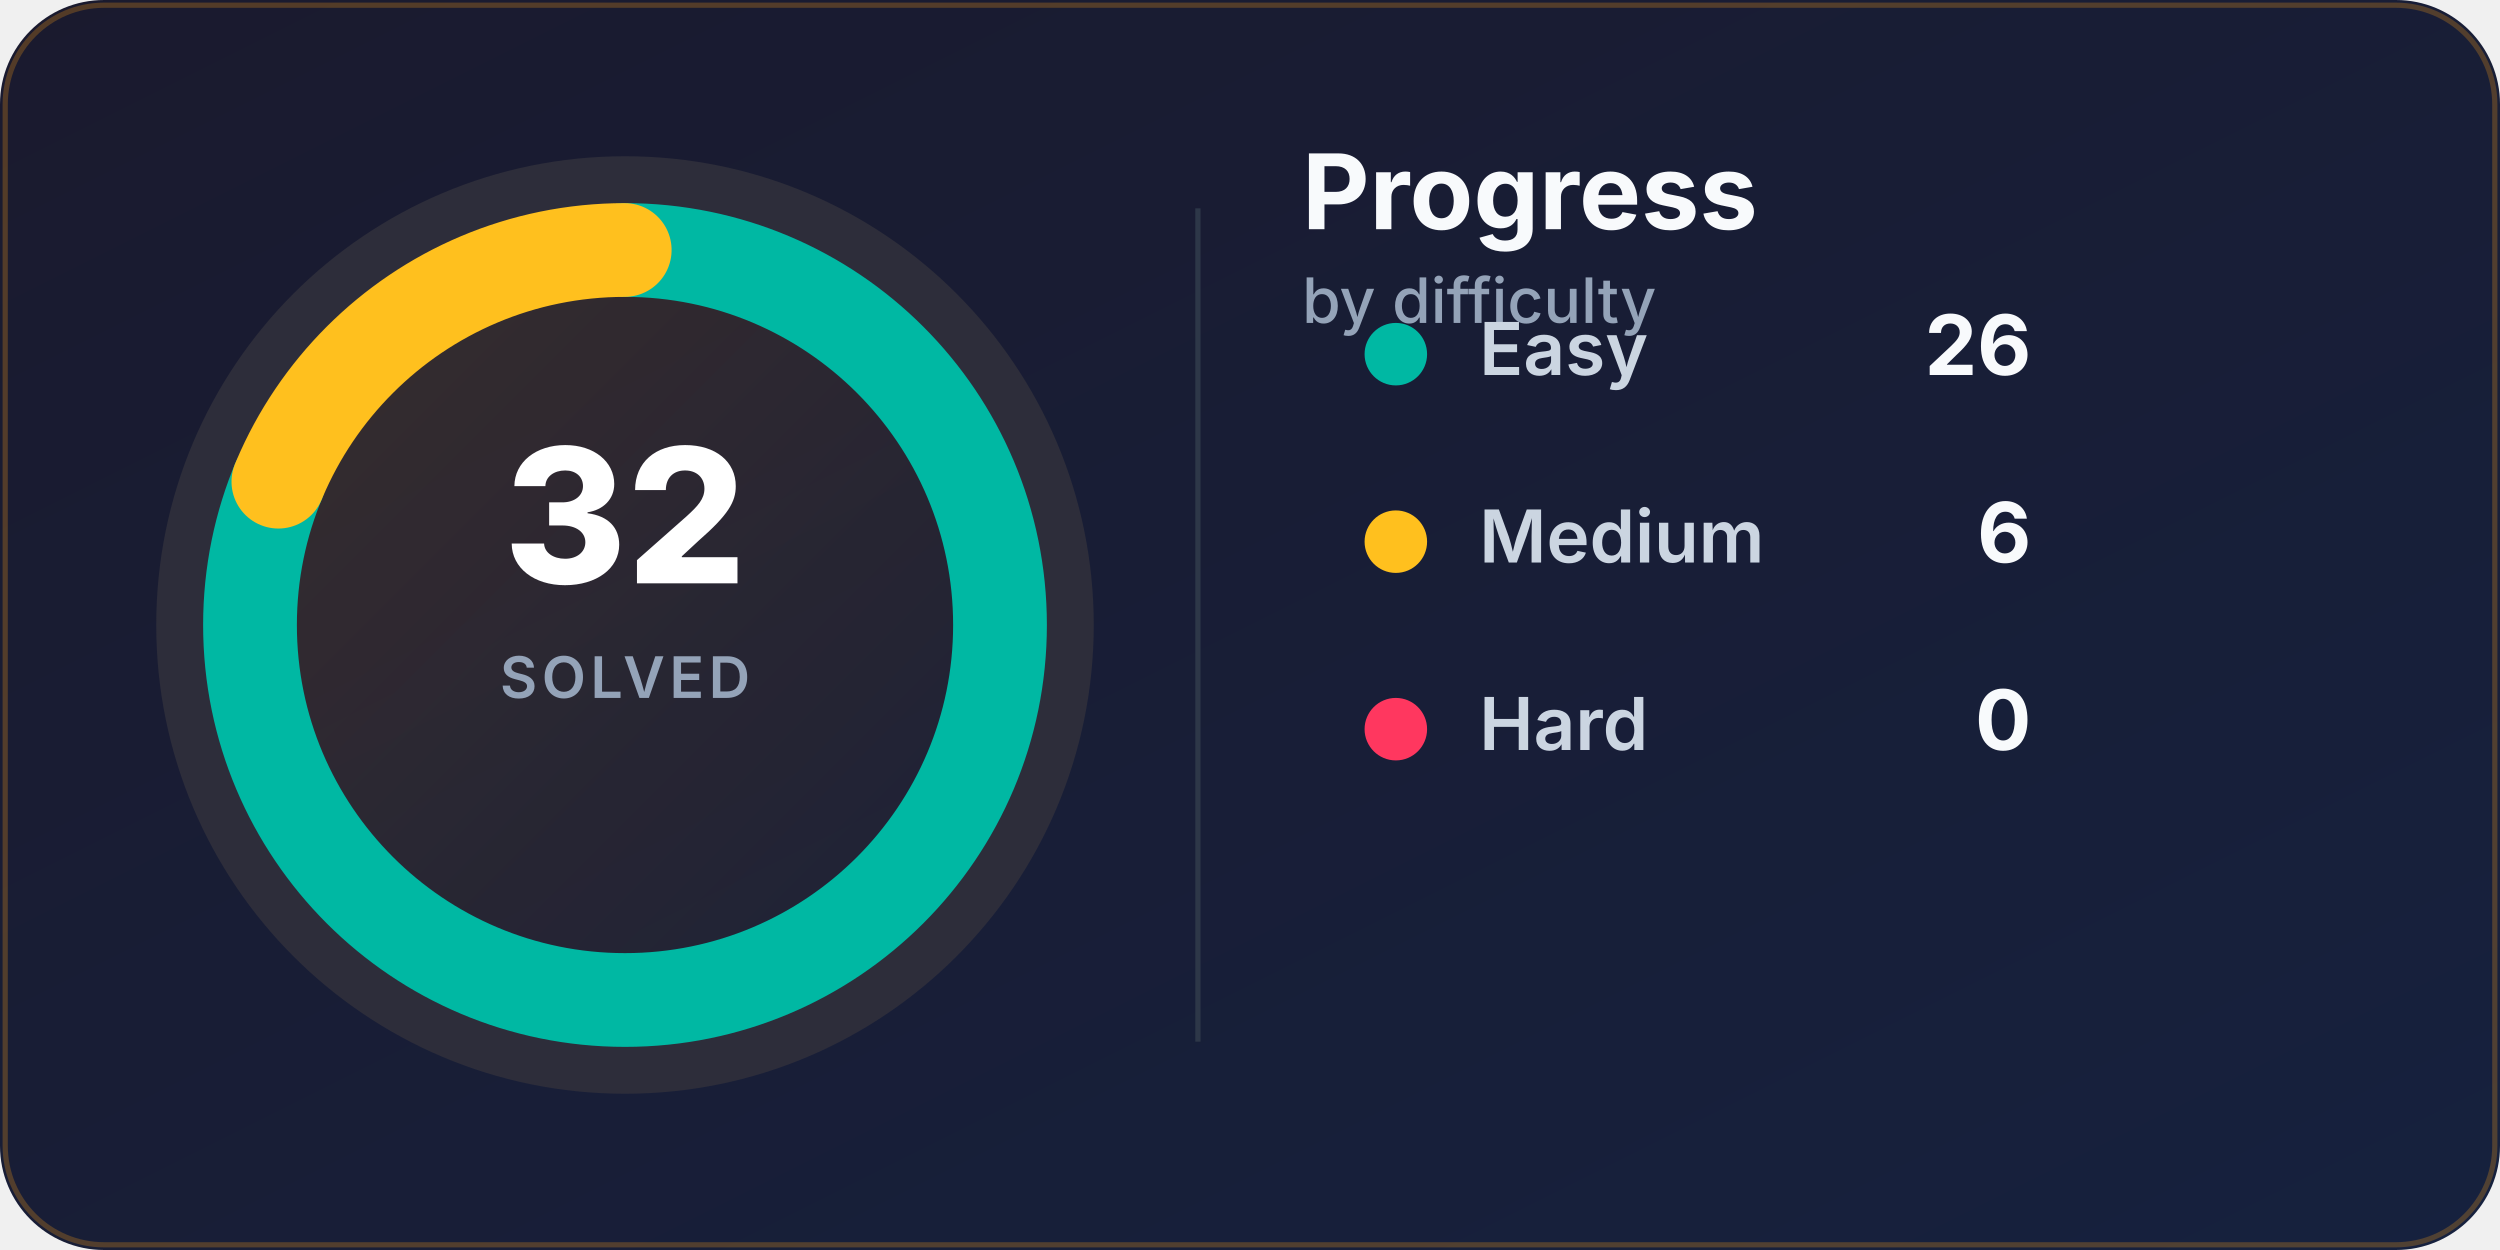
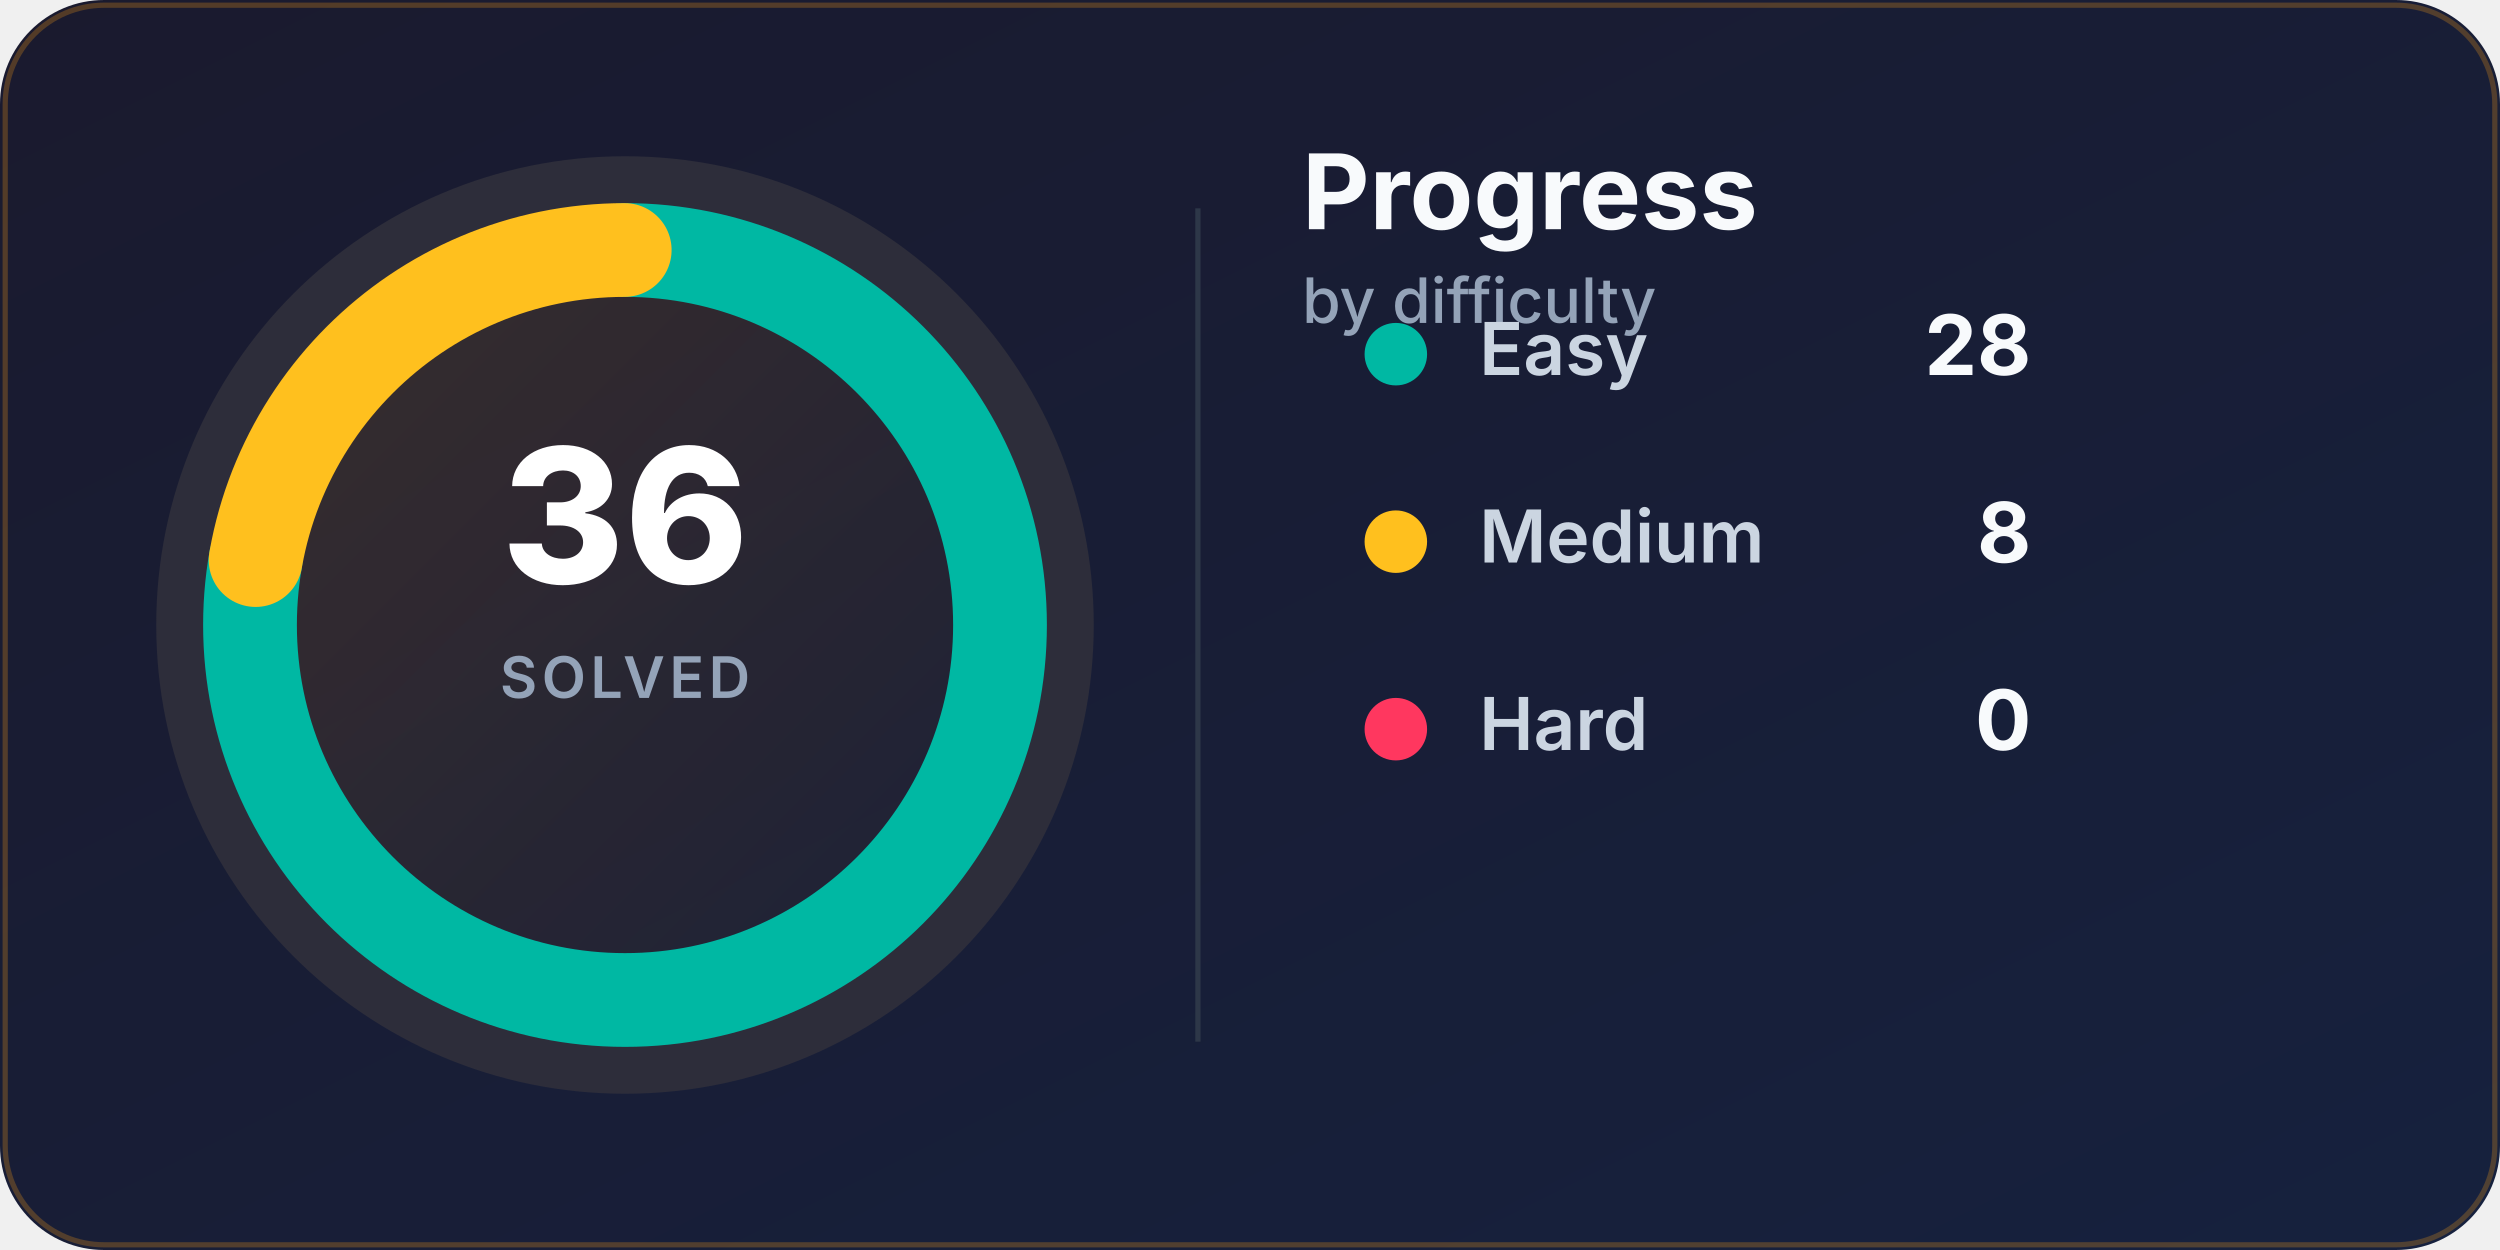
<svg xmlns="http://www.w3.org/2000/svg" width="480" height="240" viewBox="0 0 480 240" role="img" aria-label="LeetCode progress">
  <defs>
    <linearGradient id="bg" x1="0%" y1="0%" x2="100%" y2="100%">
      <stop offset="0%" stop-color="#1a1a2e" />
      <stop offset="100%" stop-color="#16213e" />
    </linearGradient>
    <linearGradient id="ring-glow" x1="0%" y1="0%" x2="100%" y2="100%">
      <stop offset="0%" stop-color="#ffa116" stop-opacity="0.15" />
      <stop offset="100%" stop-color="#ffa116" stop-opacity="0" />
    </linearGradient>
    <filter id="shadow" x="-20%" y="-20%" width="140%" height="140%">
      <feDropShadow dx="0" dy="4" stdDeviation="8" flood-color="#000" flood-opacity="0.35" />
    </filter>
  </defs>
  <style>
    .title { fill: #f8fafc; font: 700 20px -apple-system, BlinkMacSystemFont, "Segoe UI", sans-serif; }
    .subtitle { fill: #94a3b8; font: 500 12px -apple-system, BlinkMacSystemFont, "Segoe UI", sans-serif; }
    .total { fill: #ffffff; font: 800 36px -apple-system, BlinkMacSystemFont, "Segoe UI", sans-serif; text-anchor: middle; }
    .caption { fill: #94a3b8; font: 600 11px -apple-system, BlinkMacSystemFont, "Segoe UI", sans-serif; text-anchor: middle; letter-spacing: 0.08em; }
    .legend-label { fill: #cbd5e1; font: 600 14px -apple-system, BlinkMacSystemFont, "Segoe UI", sans-serif; }
    .legend-value { fill: #f8fafc; font: 700 16px -apple-system, BlinkMacSystemFont, "Segoe UI", sans-serif; }
    .divider { stroke: #2d3748; stroke-width: 1; }
  </style>
  <rect width="480" height="240" rx="20" fill="url(#bg)" />
  <rect x="1" y="1" width="478" height="238" rx="19" fill="none" stroke="#ffa116" stroke-opacity="0.25" stroke-width="1" />
  <circle cx="120" cy="120" r="88" fill="url(#ring-glow)" />
  <circle cx="120" cy="120" r="81" fill="none" stroke="#2d2d3a" stroke-width="18" />
-   <circle cx="120" cy="120" r="72" fill="none" stroke="#00b8a3" stroke-width="18" stroke-linecap="round" stroke-dasharray="367.566 84.823" stroke-dashoffset="-0.000" transform="rotate(-90 120 120)" />
-   <circle cx="120" cy="120" r="72" fill="none" stroke="#ffc01e" stroke-width="18" stroke-linecap="round" stroke-dasharray="84.823 367.566" stroke-dashoffset="-367.566" transform="rotate(-90 120 120)" />
-   <text x="120" y="112" class="total">32</text>
+   <circle cx="120" cy="120" r="72" fill="none" stroke="#00b8a3" stroke-width="18" stroke-linecap="round" stroke-dasharray="351.858 100.531" stroke-dashoffset="-0.000" transform="rotate(-90 120 120)" />
+   <circle cx="120" cy="120" r="72" fill="none" stroke="#ffc01e" stroke-width="18" stroke-linecap="round" stroke-dasharray="100.531 351.858" stroke-dashoffset="-351.858" transform="rotate(-90 120 120)" />
+   <text x="120" y="112" class="total">36</text>
  <text x="120" y="134" class="caption">SOLVED</text>
  <line x1="230" y1="40" x2="230" y2="200" class="divider" />
  <text x="250" y="44" class="title">Progress</text>
  <text x="250" y="62" class="subtitle">by difficulty</text>
  <circle cx="268" cy="68" r="6" fill="#00b8a3" />
  <text x="284" y="72" class="legend-label">Easy</text>
-   <text x="390" y="72" class="legend-value" text-anchor="end">26</text>
+   <text x="390" y="72" class="legend-value" text-anchor="end">28</text>
  <circle cx="268" cy="104" r="6" fill="#ffc01e" />
  <text x="284" y="108" class="legend-label">Medium</text>
-   <text x="390" y="108" class="legend-value" text-anchor="end">6</text>
+   <text x="390" y="108" class="legend-value" text-anchor="end">8</text>
  <circle cx="268" cy="140" r="6" fill="#ff375f" />
  <text x="284" y="144" class="legend-label">Hard</text>
  <text x="390" y="144" class="legend-value" text-anchor="end">0</text>
</svg>
